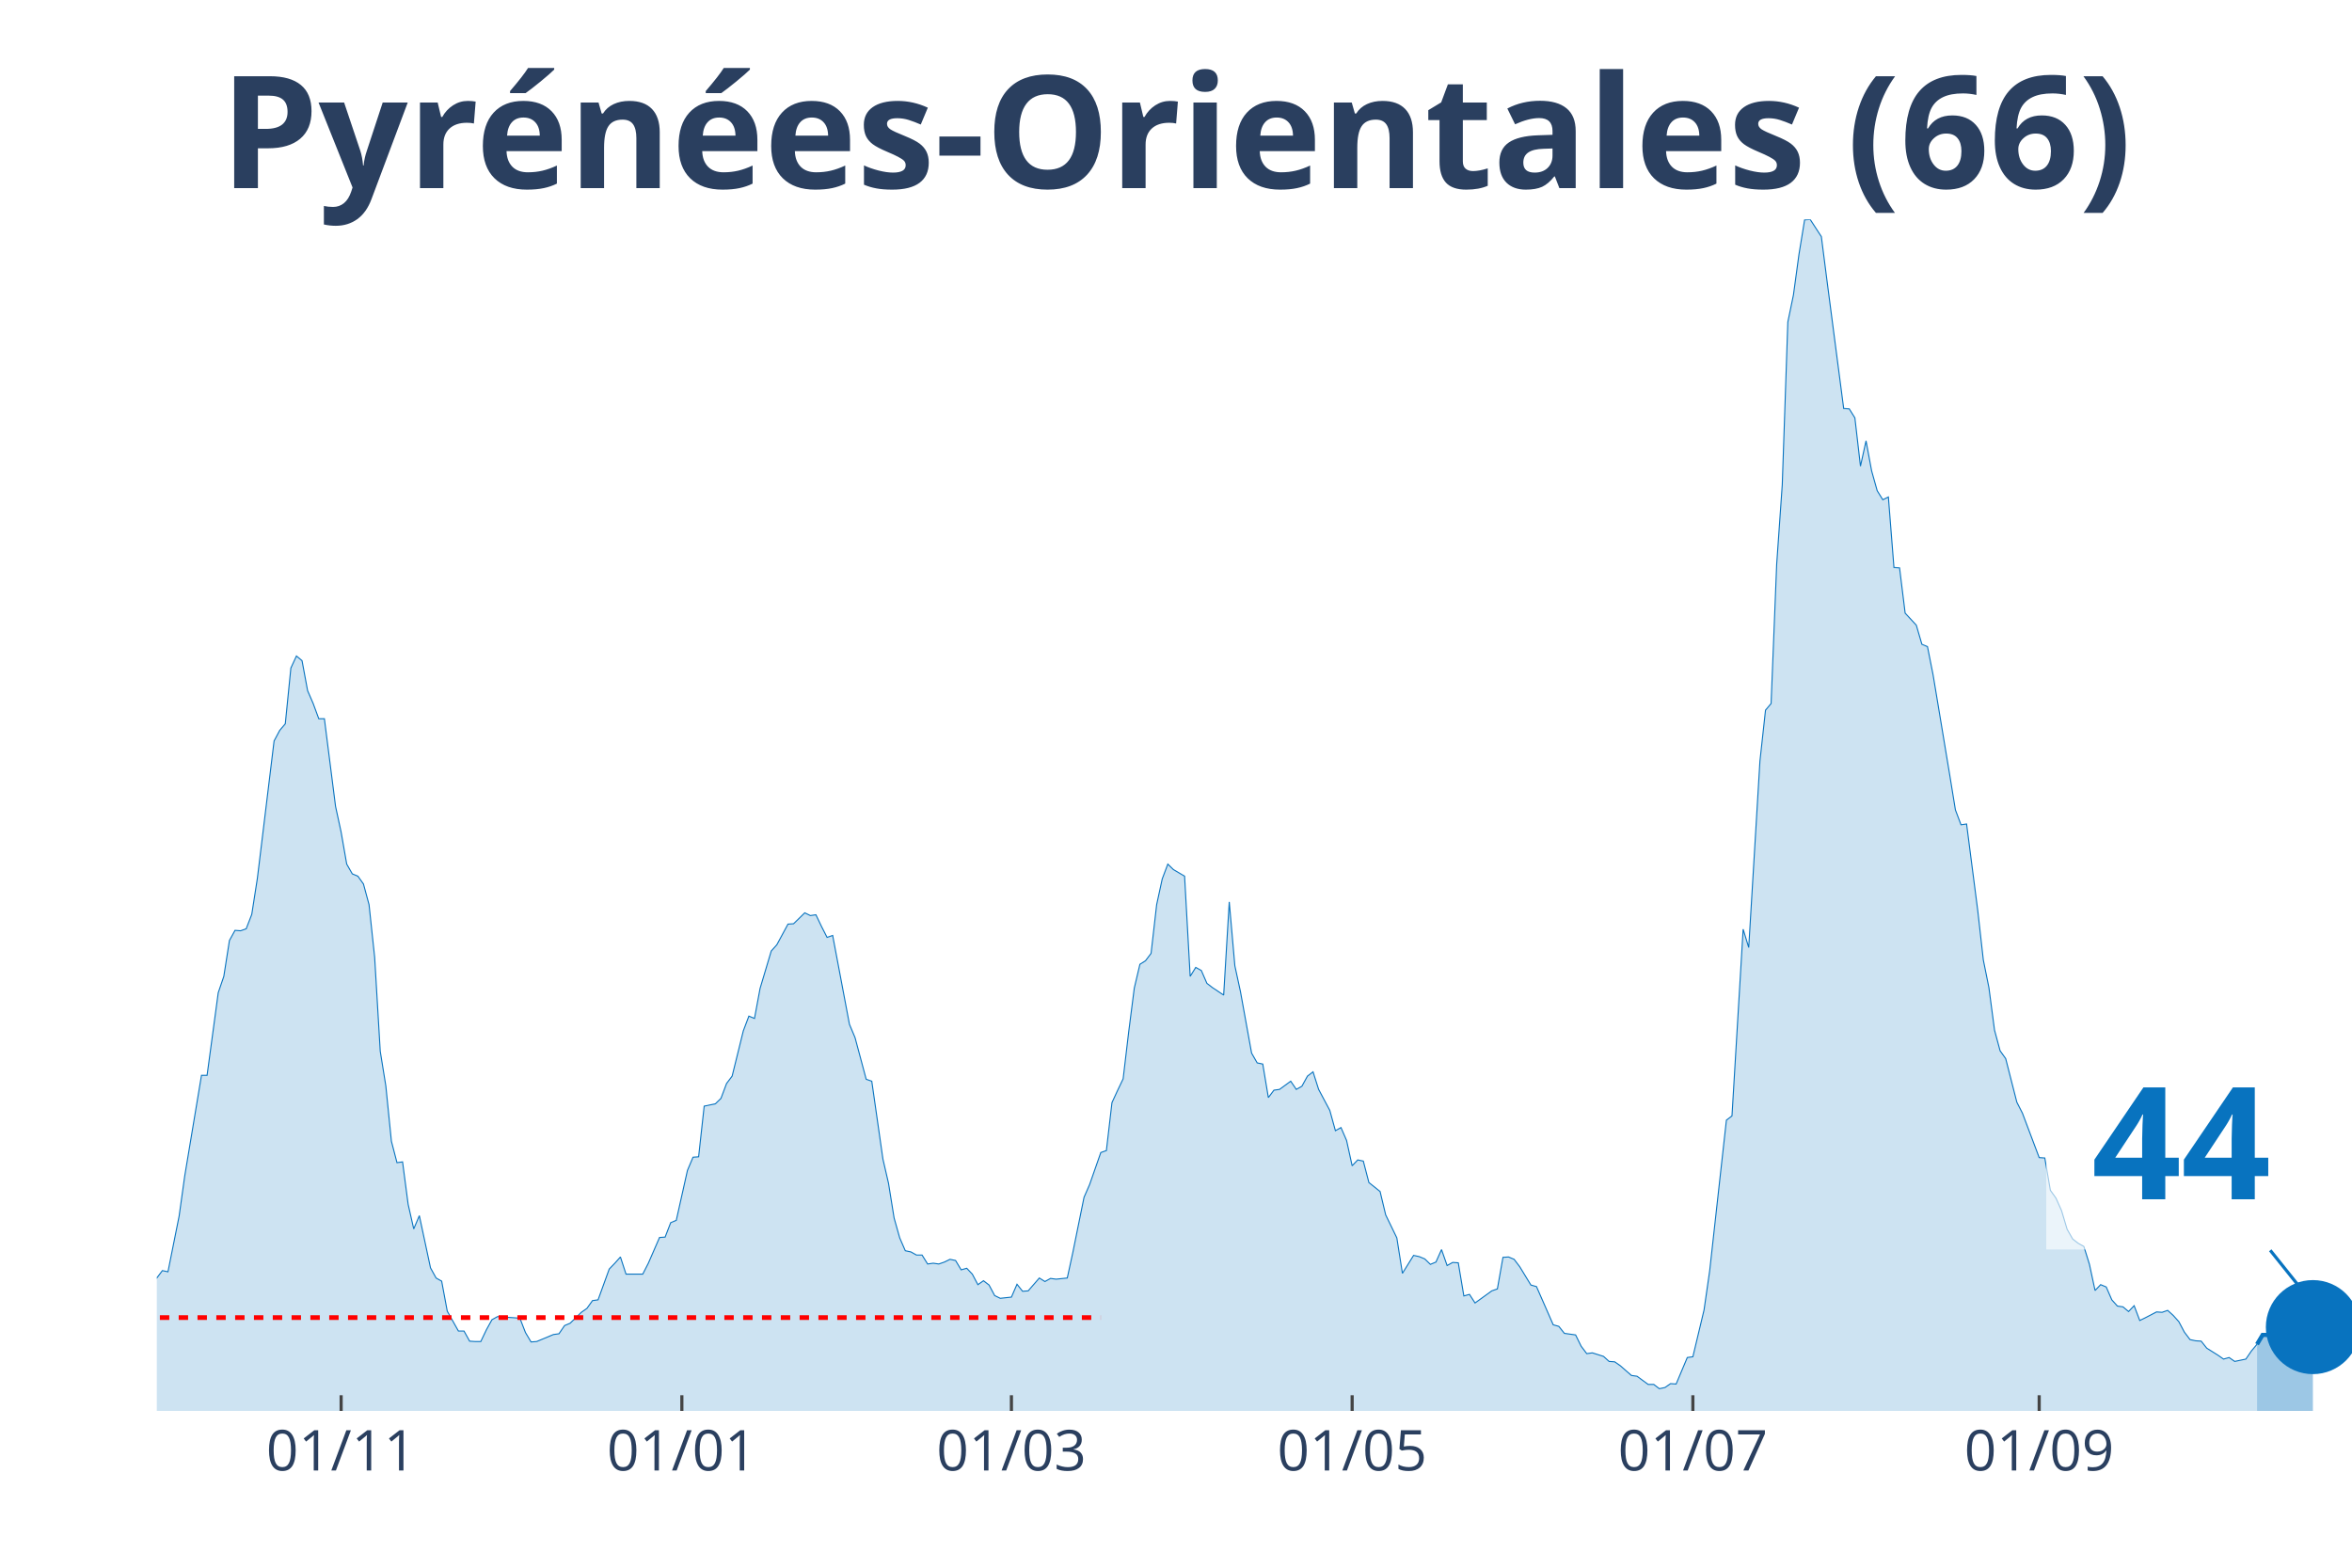
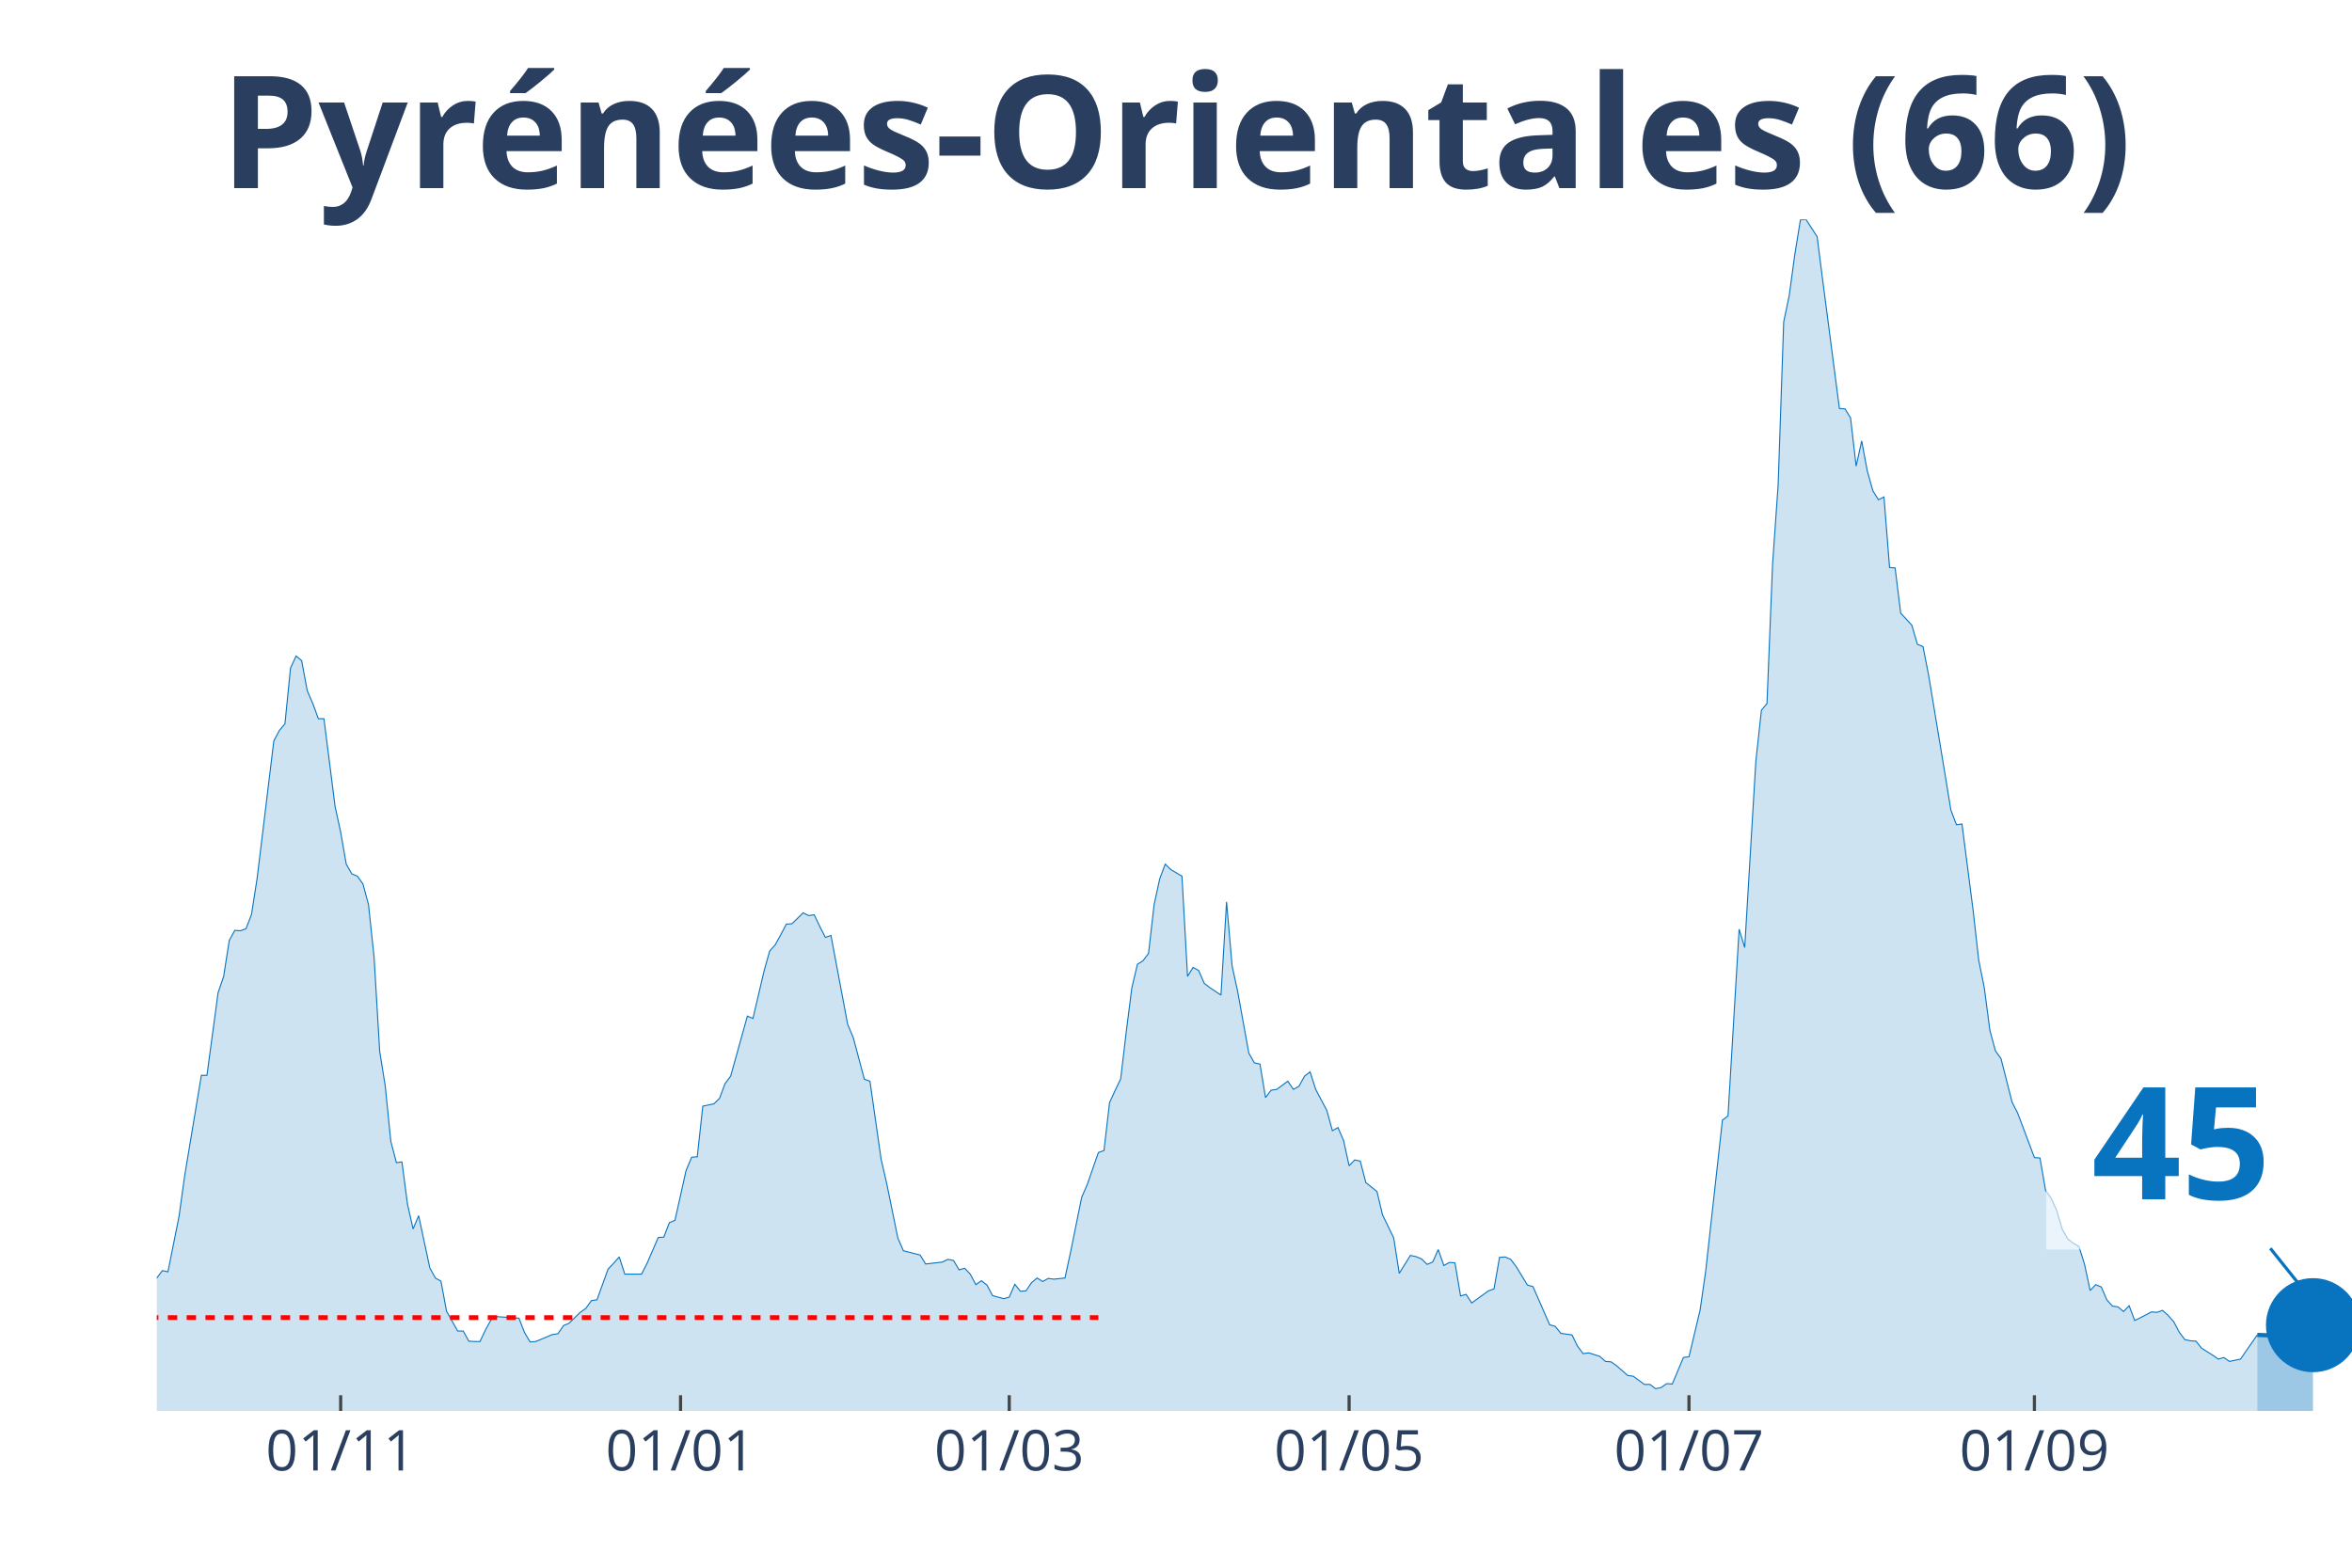
<svg xmlns="http://www.w3.org/2000/svg" class="main-svg" width="1125" height="750" style="" viewBox="0 0 750 500">
  <rect x="0" y="0" width="750" height="500" style="fill: rgb(0, 0, 0); fill-opacity: 0;" />
-   <defs id="defs-9bac50">
+   <defs id="defs-669d48">
    <g class="clips">
-       <clipPath id="clip9bac50xyplot" class="plotclip">
+       <clipPath id="clip669d48xyplot" class="plotclip">
        <rect width="700" height="380" />
      </clipPath>
-       <clipPath class="axesclip" id="clip9bac50x">
+       <clipPath class="axesclip" id="clip669d48x">
        <rect x="50" y="0" width="700" height="500" />
      </clipPath>
-       <clipPath class="axesclip" id="clip9bac50y">
+       <clipPath class="axesclip" id="clip669d48y">
        <rect x="0" y="70" width="750" height="380" />
      </clipPath>
-       <clipPath class="axesclip" id="clip9bac50xy">
+       <clipPath class="axesclip" id="clip669d48xy">
        <rect x="50" y="70" width="700" height="380" />
      </clipPath>
    </g>
    <g class="gradients" />
  </defs>
  <g class="bglayer">
    <rect class="bg" x="50" y="70" width="700" height="380" style="fill: rgb(0, 0, 0); fill-opacity: 0; stroke-width: 0;" />
  </g>
  <g class="layer-below">
    <g class="imagelayer" />
    <g class="shapelayer" />
  </g>
  <g class="cartesianlayer">
    <g class="subplot xy">
      <g class="layer-subplot">
        <g class="shapelayer" />
        <g class="imagelayer" />
      </g>
      <g class="gridlayer">
        <g class="x">
-           <path class="xgrid crisp" transform="translate(108.78,0)" d="M0,70v380" style="stroke: rgb(255, 255, 255); stroke-opacity: 1; stroke-width: 1px;" />
-           <path class="xgrid crisp" transform="translate(217.43,0)" d="M0,70v380" style="stroke: rgb(255, 255, 255); stroke-opacity: 1; stroke-width: 1px;" />
-           <path class="xgrid crisp" transform="translate(322.52,0)" d="M0,70v380" style="stroke: rgb(255, 255, 255); stroke-opacity: 1; stroke-width: 1px;" />
-           <path class="xgrid crisp" transform="translate(431.17,0)" d="M0,70v380" style="stroke: rgb(255, 255, 255); stroke-opacity: 1; stroke-width: 1px;" />
-           <path class="xgrid crisp" transform="translate(539.82,0)" d="M0,70v380" style="stroke: rgb(255, 255, 255); stroke-opacity: 1; stroke-width: 1px;" />
-           <path class="xgrid crisp" transform="translate(650.25,0)" d="M0,70v380" style="stroke: rgb(255, 255, 255); stroke-opacity: 1; stroke-width: 1px;" />
+           <path class="xgrid crisp" transform="translate(108.63,0)" d="M0,70v380" style="stroke: rgb(255, 255, 255); stroke-opacity: 1; stroke-width: 1px;" />
+           <path class="xgrid crisp" transform="translate(217.01,0)" d="M0,70v380" style="stroke: rgb(255, 255, 255); stroke-opacity: 1; stroke-width: 1px;" />
+           <path class="xgrid crisp" transform="translate(321.83,0)" d="M0,70v380" style="stroke: rgb(255, 255, 255); stroke-opacity: 1; stroke-width: 1px;" />
+           <path class="xgrid crisp" transform="translate(430.2,0)" d="M0,70v380" style="stroke: rgb(255, 255, 255); stroke-opacity: 1; stroke-width: 1px;" />
+           <path class="xgrid crisp" transform="translate(538.58,0)" d="M0,70v380" style="stroke: rgb(255, 255, 255); stroke-opacity: 1; stroke-width: 1px;" />
+           <path class="xgrid crisp" transform="translate(648.73,0)" d="M0,70v380" style="stroke: rgb(255, 255, 255); stroke-opacity: 1; stroke-width: 1px;" />
        </g>
        <g class="y" />
      </g>
      <g class="zerolinelayer" />
      <path class="xlines-below" />
      <path class="ylines-below" />
      <g class="overlines-below" />
      <g class="xaxislayer-below" />
      <g class="yaxislayer-below" />
      <g class="overaxes-below" />
-       <g class="plot" transform="translate(50, 70)" clip-path="url('#clip9bac50xyplot')">
+       <g class="plot" transform="translate(50, 70)" clip-path="url('#clip669d48xyplot')">
        <g class="scatterlayer mlayer">
-           <g class="trace scatter tracef3f93e" style="stroke-miterlimit: 2;">
+           <g class="trace scatter tracea73381" style="stroke-miterlimit: 2;">
            <g class="fills">
              <g>
-                 <path class="js-fill" d="M669.72,380L-242.24,380L-242.24,380L-124.68,378.76L-122.9,377.51L-115.78,376.15L-113.99,375.28L-110.43,376.15L-108.65,376.15L-103.31,377.51L-101.53,378.14L-83.72,375.77L-81.93,373.66L-76.59,370.18L-74.81,370.43L-71.25,368.81L-69.47,369.31L-65.9,367.32L-64.12,367.07L-60.56,362.22L-58.78,362.47L-55.22,355.26L-53.44,352.16L-49.87,339.6L-48.09,338.36L-46.31,338.23L-44.53,332.64L-42.75,330.53L-40.97,326.55L-39.19,328.54L-37.4,328.41L-35.62,326.18L-33.84,325.93L-32.06,329.53L-30.28,323.81L-28.5,325.06L-26.72,320.71L-23.16,323.81L-21.37,324.06L-19.59,319.09L-17.81,325.55L-16.03,325.43L-14.25,327.79L-10.69,329.66L-8.91,329.28L-7.12,336.87L-5.34,338.73L-1.78,339.97L0,337.61L1.78,335.25L3.56,335.62L7.12,317.85L8.91,305.04L14.25,272.97L16.03,272.97L19.59,246.62L21.37,241.4L23.16,229.96L24.94,226.73L26.72,226.86L28.5,226.23L30.28,221.64L32.06,210.2L37.4,166.32L39.19,162.96L40.97,160.85L42.75,143.07L44.53,139.22L46.31,140.71L48.09,150.28L49.87,154.39L51.65,159.23L53.44,159.23L57,187.2L58.78,195.41L60.56,205.6L62.34,208.71L64.12,209.45L65.9,211.94L67.68,218.53L69.47,235.31L71.25,265.27L73.03,276.33L74.81,293.98L76.59,300.82L78.37,300.57L80.15,314.12L81.93,321.95L83.72,317.72L87.28,334.38L89.06,337.61L90.84,338.61L92.62,348.18L96.18,354.52L97.96,354.52L99.75,357.75L101.53,357.87L103.31,357.87L105.09,354.14L106.87,350.91L108.65,349.92L115.78,350.42L117.56,355.01L119.34,358L121.12,357.87L126.46,355.64L128.24,355.39L130.03,352.78L131.81,352.03L135.37,348.55L137.15,347.31L138.93,344.82L140.71,344.57L144.27,334.75L146.06,332.89L147.84,330.9L149.62,336.37L154.96,336.37L156.74,332.89L160.31,324.68L162.09,324.56L163.87,319.96L165.65,319.21L169.21,303.3L170.99,299.08L172.77,298.95L174.55,282.79L178.12,282.05L179.9,280.31L181.68,275.58L183.46,273.22L187.02,258.8L188.8,254.08L190.59,254.82L192.37,245.25L195.93,233.32L197.71,231.33L201.27,224.74L203.05,224.62L206.62,221.14L208.4,222.01L210.18,221.76L211.96,225.49L213.74,228.97L215.52,228.35L220.87,256.69L222.65,260.92L226.21,274.22L227.99,274.84L231.55,299.7L233.33,307.41L235.11,318.47L236.9,324.81L238.68,328.91L240.46,329.28L242.24,330.28L244.02,330.28L245.8,333.14L247.58,332.89L249.36,333.14L251.15,332.52L252.93,331.65L254.71,332.02L256.49,335L258.27,334.5L260.05,336.37L261.83,339.73L263.61,338.48L265.39,339.85L267.18,343.21L268.96,344.08L272.52,343.7L274.3,339.6L276.08,341.84L277.86,341.71L281.42,337.61L283.21,338.73L284.99,337.74L286.77,337.98L290.33,337.61L292.11,329.41L295.67,311.88L297.46,307.78L301.02,297.59L302.8,296.96L304.58,281.67L306.36,277.82L308.14,274.09L309.92,259.05L311.7,245.13L313.49,237.55L315.27,236.43L317.05,234.07L318.83,218.53L320.61,210.32L322.39,205.6L324.17,207.34L327.74,209.45L329.52,241.4L331.3,238.54L333.08,239.54L334.86,243.64L336.64,245L340.2,247.37L341.98,217.66L343.77,238.04L345.55,246.25L349.11,265.89L350.89,269L352.67,269.37L354.45,280.06L356.23,277.7L358.02,277.45L361.58,274.84L363.36,277.45L365.14,276.45L366.92,273.22L368.7,271.85L370.48,277.45L374.05,284.16L375.83,290.62L377.61,289.63L379.39,293.73L381.17,301.81L382.95,299.95L384.73,300.32L386.51,307.16L390.08,310.02L391.86,317.47L395.42,324.81L397.2,336.12L400.76,330.4L402.54,330.78L404.33,331.52L406.11,333.26L407.89,332.52L409.67,328.54L411.45,333.63L413.23,332.64L415.01,332.76L416.79,343.33L418.58,342.83L420.36,345.57L425.7,341.71L427.48,341.09L429.26,331.02L431.04,330.9L432.82,331.65L434.61,334.01L438.17,339.85L439.95,340.35L445.29,352.53L447.07,353.03L448.85,355.26L450.64,355.51L452.42,355.76L454.2,359.37L455.98,361.73L457.76,361.48L461.32,362.6L463.1,364.21L464.89,364.34L466.67,365.58L470.23,368.69L472.01,368.94L475.57,371.55L477.35,371.55L479.13,372.91L480.92,372.54L482.7,371.3L484.48,371.42L488.04,362.97L489.82,362.72L493.38,347.81L495.17,335.37L500.51,287.27L502.29,285.9L505.85,226.36L507.63,232.2L511.2,172.78L512.98,156.5L514.76,154.39L516.54,110.01L518.32,84.65L520.1,32.69L521.88,24.12L523.66,11.06L525.45,0.12L527.23,0L530.79,5.47L532.57,19.39L537.91,60.29L539.69,60.41L541.48,63.27L543.26,78.68L545.04,70.61L546.82,80.18L548.6,86.52L550.38,89.38L552.16,88.51L553.94,111L555.73,111.13L557.51,125.55L561.07,129.4L562.85,135.49L564.63,136.24L566.41,145.19L571.76,177.38L573.54,188.32L575.32,193.05L577.1,192.8L580.66,220.39L582.44,236.18L584.22,245L586.01,258.55L587.79,265.14L589.57,267.63L593.13,281.55L594.91,285.03L600.25,299.2L602.04,299.33L603.82,309.64L605.6,312.13L607.38,316.11L609.16,322.07L610.94,325.18L612.72,326.55L614.5,327.54L616.28,333.26L618.07,341.59L619.85,339.73L621.63,340.47L623.41,344.57L625.19,346.56L626.97,346.81L628.75,348.3L630.53,346.44L632.32,351.16L634.1,350.29L637.66,348.43L639.44,348.55L641.22,347.93L643,349.55L644.78,351.53L646.56,354.89L648.35,357.25L650.13,357.63L651.91,357.75L653.69,359.99L657.25,362.22L659.03,363.47L660.81,362.97L662.6,364.21L666.16,363.47L667.94,360.86L669.72,358.74" style="fill: rgb(8, 115, 191); fill-opacity: 0.2; stroke-width: 0;" />
+                 <path class="js-fill" d="M669.8,380L-241.62,380L-241.62,380L-124.37,378.76L-122.59,377.51L-115.48,376.15L-113.71,375.28L-110.15,376.15L-108.38,376.15L-103.05,377.51L-101.27,378.14L-83.5,375.77L-81.73,373.66L-76.4,370.18L-74.62,370.43L-71.07,368.81L-69.29,369.31L-65.74,367.32L-63.96,367.07L-60.41,362.22L-58.63,362.47L-55.08,355.26L-53.3,352.16L-49.75,339.6L-47.97,338.36L-46.19,338.23L-44.42,332.64L-42.64,330.53L-40.86,326.55L-39.09,328.54L-37.31,328.41L-35.53,326.18L-33.76,325.93L-31.98,329.53L-30.2,323.81L-28.43,325.06L-26.65,320.71L-23.1,323.81L-21.32,324.06L-19.54,319.09L-17.77,325.55L-15.99,325.43L-14.21,327.79L-10.66,329.66L-8.88,329.28L-7.11,336.87L-5.33,338.73L-1.78,339.97L0,337.61L1.78,335.25L3.55,335.62L7.11,317.85L8.88,305.04L14.21,272.97L15.99,272.97L19.54,246.62L21.32,241.4L23.1,229.96L24.87,226.73L26.65,226.86L28.43,226.23L30.2,221.64L31.98,210.2L37.31,166.32L39.09,162.96L40.86,160.85L42.64,143.07L44.42,139.22L46.19,140.71L47.97,150.28L49.75,154.39L51.52,159.23L53.3,159.23L56.85,187.2L58.63,195.41L60.41,205.6L62.18,208.71L63.96,209.45L65.74,211.94L67.51,218.53L69.29,235.31L71.07,265.27L72.84,276.33L74.62,293.98L76.4,300.82L78.17,300.57L79.95,314.12L81.73,321.95L83.5,317.72L87.06,334.38L88.83,337.61L90.61,338.61L92.39,348.18L95.94,354.52L97.72,354.52L99.49,357.75L101.27,357.87L103.05,357.87L104.82,354.14L106.6,350.91L108.38,349.92L115.48,350.42L117.26,355.01L119.04,358L120.81,357.87L126.14,355.64L127.92,355.39L129.7,352.78L131.47,352.03L135.03,348.55L136.8,347.31L138.58,344.82L140.36,344.57L143.91,334.75L145.69,332.89L147.46,330.9L149.24,336.37L154.57,336.37L156.35,332.89L159.9,324.68L161.68,324.56L163.45,319.96L165.23,319.21L168.78,303.3L170.56,299.08L172.34,298.95L174.11,282.79L177.66,282.05L179.44,280.31L181.22,275.58L182.99,273.22L188.32,254.08L190.1,254.82L193.65,239.66L195.43,233.32L197.21,231.33L198.98,228.1L200.76,224.74L202.54,224.62L206.09,221.14L207.87,222.01L209.64,221.76L211.42,225.49L213.2,228.97L214.97,228.35L220.3,256.69L222.08,260.92L225.63,274.22L227.41,274.84L230.96,299.7L232.74,307.41L236.29,324.81L238.07,328.91L243.4,330.28L245.18,333.14L250.51,332.52L252.28,331.65L254.06,332.02L255.84,335L257.61,334.5L259.39,336.37L261.17,339.73L262.94,338.48L264.72,339.85L266.5,343.21L270.05,344.2L271.83,343.7L273.6,339.6L275.38,341.84L277.16,341.71L278.93,339.1L280.71,337.61L282.49,338.73L284.26,337.74L286.04,337.98L289.59,337.61L291.37,329.41L294.92,311.88L296.7,307.78L300.25,297.59L302.03,296.96L303.81,281.67L305.58,277.82L307.36,274.09L309.14,259.05L310.91,245.13L312.69,237.55L314.47,236.43L316.24,234.07L318.02,218.53L319.8,210.32L321.57,205.6L323.35,207.34L326.9,209.45L328.68,241.4L330.46,238.54L332.23,239.54L334.01,243.64L335.79,245L339.34,247.37L341.12,217.66L342.89,238.04L344.67,246.25L348.22,265.89L350,269L351.78,269.37L353.55,280.06L355.33,277.7L357.11,277.45L360.66,274.84L362.44,277.45L364.21,276.45L365.99,273.22L367.77,271.85L369.54,277.45L373.1,284.16L374.87,290.62L376.65,289.63L378.43,293.73L380.2,301.81L381.98,299.95L383.76,300.32L385.53,307.16L389.09,310.02L390.86,317.47L394.42,324.81L396.19,336.12L399.75,330.4L401.52,330.78L403.3,331.52L405.08,333.26L406.85,332.52L408.63,328.54L410.41,333.63L412.18,332.64L413.96,332.76L415.74,343.33L417.51,342.83L419.29,345.57L424.62,341.71L426.4,341.09L428.17,331.02L429.95,330.9L431.73,331.65L433.5,334.01L437.06,339.85L438.83,340.35L444.16,352.53L445.94,353.03L447.72,355.26L449.49,355.51L451.27,355.76L453.05,359.37L454.82,361.73L456.6,361.48L460.15,362.6L461.93,364.21L463.71,364.34L465.48,365.58L469.04,368.69L470.81,368.94L474.37,371.55L476.14,371.55L477.92,372.91L479.7,372.54L481.47,371.3L483.25,371.42L486.8,362.97L488.58,362.72L492.13,347.81L493.91,335.37L499.24,287.27L501.02,285.9L504.57,226.36L506.35,232.2L509.9,172.78L511.68,156.5L513.45,154.39L515.23,110.01L517.01,84.65L518.78,32.69L520.56,24.12L522.34,11.06L524.11,0.12L525.89,0L529.44,5.47L531.22,19.39L536.55,60.29L538.32,60.41L540.1,63.27L541.88,78.68L543.65,70.61L545.43,80.18L547.21,86.52L548.98,89.38L550.76,88.51L552.54,111L554.31,111.13L556.09,125.55L559.64,129.4L561.42,135.49L563.2,136.24L564.97,145.19L570.3,177.38L572.08,188.32L573.86,193.05L575.63,192.8L579.19,220.39L580.96,236.18L582.74,245L584.52,258.55L586.29,265.14L588.07,267.63L591.62,281.55L593.4,285.03L598.73,299.2L600.51,299.33L602.28,309.64L604.06,312.13L605.84,316.11L607.61,322.07L609.39,325.18L611.17,326.55L612.94,327.54L614.72,333.26L616.5,341.59L618.27,339.73L620.05,340.47L621.83,344.57L623.6,346.56L625.38,346.81L627.16,348.3L628.93,346.44L630.71,351.16L632.49,350.29L636.04,348.43L637.82,348.55L639.59,347.93L641.37,349.55L643.15,351.53L644.92,354.89L646.7,357.25L648.48,357.63L650.25,357.75L652.03,359.99L655.58,362.22L657.36,363.47L659.14,362.97L660.91,364.21L664.47,363.47L666.24,360.86L669.8,355.76" style="fill: rgb(8, 115, 191); fill-opacity: 0.2; stroke-width: 0;" />
              </g>
            </g>
            <g class="errorbars" />
            <g class="lines">
-               <path class="js-line" d="M-242.24,380L-124.68,378.76L-122.9,377.51L-115.78,376.15L-113.99,375.28L-110.43,376.15L-108.65,376.15L-103.31,377.51L-101.53,378.14L-83.72,375.77L-81.93,373.66L-76.59,370.18L-74.81,370.43L-71.25,368.81L-69.47,369.31L-65.9,367.32L-64.12,367.07L-60.56,362.22L-58.78,362.47L-55.22,355.26L-53.44,352.16L-49.87,339.6L-48.09,338.36L-46.31,338.23L-44.53,332.64L-42.75,330.53L-40.97,326.55L-39.19,328.54L-37.4,328.41L-35.62,326.18L-33.84,325.93L-32.06,329.53L-30.28,323.81L-28.5,325.06L-26.72,320.71L-23.16,323.81L-21.37,324.06L-19.59,319.09L-17.81,325.55L-16.03,325.43L-14.25,327.79L-10.69,329.66L-8.91,329.28L-7.12,336.87L-5.34,338.73L-1.78,339.97L0,337.61L1.78,335.25L3.56,335.62L7.12,317.85L8.91,305.04L14.25,272.97L16.03,272.97L19.59,246.62L21.37,241.4L23.16,229.96L24.94,226.73L26.72,226.86L28.5,226.23L30.28,221.64L32.06,210.2L37.4,166.32L39.19,162.96L40.97,160.85L42.75,143.07L44.53,139.22L46.31,140.71L48.09,150.28L49.87,154.39L51.65,159.23L53.44,159.23L57,187.2L58.78,195.41L60.56,205.6L62.34,208.71L64.12,209.45L65.9,211.94L67.68,218.53L69.47,235.31L71.25,265.27L73.03,276.33L74.81,293.98L76.59,300.82L78.37,300.57L80.15,314.12L81.93,321.95L83.72,317.72L87.28,334.38L89.06,337.61L90.84,338.61L92.62,348.18L96.18,354.52L97.96,354.52L99.75,357.75L101.53,357.87L103.31,357.87L105.09,354.14L106.87,350.91L108.65,349.92L115.78,350.42L117.56,355.01L119.34,358L121.12,357.87L126.46,355.64L128.24,355.39L130.03,352.78L131.81,352.03L135.37,348.55L137.15,347.31L138.93,344.82L140.71,344.57L144.27,334.75L146.06,332.89L147.84,330.9L149.62,336.37L154.96,336.37L156.74,332.89L160.31,324.68L162.09,324.56L163.87,319.96L165.65,319.21L169.21,303.3L170.99,299.08L172.77,298.95L174.55,282.79L178.12,282.05L179.9,280.31L181.68,275.58L183.46,273.22L187.02,258.8L188.8,254.08L190.59,254.82L192.37,245.25L195.93,233.32L197.71,231.33L201.27,224.74L203.05,224.62L206.62,221.14L208.4,222.01L210.18,221.76L211.96,225.49L213.74,228.97L215.52,228.35L220.87,256.69L222.65,260.92L226.21,274.22L227.99,274.84L231.55,299.7L233.33,307.41L235.11,318.47L236.9,324.81L238.68,328.91L240.46,329.28L242.24,330.28L244.02,330.28L245.8,333.14L247.58,332.89L249.36,333.14L251.15,332.52L252.93,331.65L254.71,332.02L256.49,335L258.27,334.5L260.05,336.37L261.83,339.73L263.61,338.48L265.39,339.85L267.18,343.21L268.96,344.08L272.52,343.7L274.3,339.6L276.08,341.84L277.86,341.71L281.42,337.61L283.21,338.73L284.99,337.74L286.77,337.98L290.33,337.61L292.11,329.41L295.67,311.88L297.46,307.78L301.02,297.59L302.8,296.96L304.58,281.67L306.36,277.82L308.14,274.09L309.92,259.05L311.7,245.13L313.49,237.55L315.27,236.43L317.05,234.07L318.83,218.53L320.61,210.32L322.39,205.6L324.17,207.34L327.74,209.45L329.52,241.4L331.3,238.54L333.08,239.54L334.86,243.64L336.64,245L340.2,247.37L341.98,217.66L343.77,238.04L345.55,246.25L349.11,265.89L350.89,269L352.67,269.37L354.45,280.06L356.23,277.7L358.02,277.45L361.58,274.84L363.36,277.45L365.14,276.45L366.92,273.22L368.7,271.85L370.48,277.45L374.05,284.16L375.83,290.62L377.61,289.63L379.39,293.73L381.17,301.81L382.95,299.95L384.73,300.32L386.51,307.16L390.08,310.02L391.86,317.47L395.42,324.81L397.2,336.12L400.76,330.4L402.54,330.78L404.33,331.52L406.11,333.26L407.89,332.52L409.67,328.54L411.45,333.63L413.23,332.64L415.01,332.76L416.79,343.33L418.58,342.83L420.36,345.57L425.7,341.71L427.48,341.09L429.26,331.02L431.04,330.9L432.82,331.65L434.61,334.01L438.17,339.85L439.95,340.35L445.29,352.53L447.07,353.03L448.85,355.26L450.64,355.51L452.42,355.76L454.2,359.37L455.98,361.73L457.76,361.48L461.32,362.6L463.1,364.21L464.89,364.34L466.67,365.58L470.23,368.69L472.01,368.94L475.57,371.55L477.35,371.55L479.13,372.91L480.92,372.54L482.7,371.3L484.48,371.42L488.04,362.97L489.82,362.72L493.38,347.81L495.17,335.37L500.51,287.27L502.29,285.9L505.85,226.36L507.63,232.2L511.2,172.78L512.98,156.5L514.76,154.39L516.54,110.01L518.32,84.65L520.1,32.69L521.88,24.12L523.66,11.06L525.45,0.12L527.23,0L530.79,5.47L532.57,19.39L537.91,60.29L539.69,60.41L541.48,63.27L543.26,78.68L545.04,70.61L546.82,80.18L548.6,86.52L550.38,89.38L552.16,88.51L553.94,111L555.73,111.13L557.51,125.55L561.07,129.4L562.85,135.49L564.63,136.24L566.41,145.19L571.76,177.38L573.54,188.32L575.32,193.05L577.1,192.8L580.66,220.39L582.44,236.18L584.22,245L586.01,258.55L587.79,265.14L589.57,267.63L593.13,281.55L594.91,285.03L600.25,299.2L602.04,299.33L603.82,309.64L605.6,312.13L607.38,316.11L609.16,322.07L610.94,325.18L612.72,326.55L614.5,327.54L616.28,333.26L618.07,341.59L619.85,339.73L621.63,340.47L623.41,344.57L625.19,346.56L626.97,346.81L628.75,348.3L630.53,346.44L632.32,351.16L634.1,350.29L637.66,348.43L639.44,348.55L641.22,347.93L643,349.55L644.78,351.53L646.56,354.89L648.35,357.25L650.13,357.63L651.91,357.75L653.69,359.99L657.25,362.22L659.03,363.47L660.81,362.97L662.6,364.21L666.16,363.47L667.94,360.86L669.72,358.74" style="vector-effect: non-scaling-stroke; fill: none; stroke: rgb(8, 115, 191); stroke-opacity: 1; stroke-width: 0.5px; opacity: 1;" />
+               <path class="js-line" d="M-241.62,380L-124.37,378.76L-122.59,377.51L-115.48,376.15L-113.71,375.28L-110.15,376.15L-108.38,376.15L-103.05,377.51L-101.27,378.14L-83.5,375.77L-81.73,373.66L-76.4,370.18L-74.62,370.43L-71.07,368.81L-69.29,369.31L-65.74,367.32L-63.96,367.07L-60.41,362.22L-58.63,362.47L-55.08,355.26L-53.3,352.16L-49.75,339.6L-47.97,338.36L-46.19,338.23L-44.42,332.64L-42.64,330.53L-40.86,326.55L-39.09,328.54L-37.31,328.41L-35.53,326.18L-33.76,325.93L-31.98,329.53L-30.2,323.81L-28.43,325.06L-26.65,320.71L-23.1,323.81L-21.32,324.06L-19.54,319.09L-17.77,325.55L-15.99,325.43L-14.21,327.79L-10.66,329.66L-8.88,329.28L-7.11,336.87L-5.33,338.73L-1.78,339.97L0,337.61L1.78,335.25L3.55,335.62L7.11,317.85L8.88,305.04L14.21,272.97L15.99,272.97L19.54,246.62L21.32,241.4L23.1,229.96L24.87,226.73L26.65,226.86L28.43,226.23L30.2,221.64L31.98,210.2L37.31,166.32L39.09,162.96L40.86,160.85L42.64,143.07L44.42,139.22L46.19,140.71L47.97,150.28L49.75,154.39L51.52,159.23L53.3,159.23L56.85,187.2L58.63,195.41L60.41,205.6L62.18,208.71L63.96,209.45L65.74,211.94L67.51,218.53L69.29,235.31L71.07,265.27L72.84,276.33L74.62,293.98L76.4,300.82L78.17,300.57L79.95,314.12L81.73,321.95L83.5,317.72L87.06,334.38L88.83,337.61L90.61,338.61L92.39,348.18L95.94,354.52L97.72,354.52L99.49,357.75L101.27,357.87L103.05,357.87L104.82,354.14L106.6,350.91L108.38,349.92L115.48,350.42L117.26,355.01L119.04,358L120.81,357.87L126.14,355.64L127.92,355.39L129.7,352.78L131.47,352.03L135.03,348.55L136.8,347.31L138.58,344.82L140.36,344.57L143.91,334.75L145.69,332.89L147.46,330.9L149.24,336.37L154.57,336.37L156.35,332.89L159.9,324.68L161.68,324.56L163.45,319.96L165.23,319.21L168.78,303.3L170.56,299.08L172.34,298.95L174.11,282.79L177.66,282.05L179.44,280.31L181.22,275.58L182.99,273.22L188.32,254.08L190.1,254.82L193.65,239.66L195.43,233.32L197.21,231.33L198.98,228.1L200.76,224.74L202.54,224.62L206.09,221.14L207.87,222.01L209.64,221.76L211.42,225.49L213.2,228.97L214.97,228.35L220.3,256.69L222.08,260.92L225.63,274.22L227.41,274.84L230.96,299.7L232.74,307.41L236.29,324.81L238.07,328.91L243.4,330.28L245.18,333.14L250.51,332.52L252.28,331.65L254.06,332.02L255.84,335L257.61,334.5L259.39,336.37L261.17,339.73L262.94,338.48L264.72,339.85L266.5,343.21L270.05,344.2L271.83,343.7L273.6,339.6L275.38,341.84L277.16,341.71L278.93,339.1L280.71,337.61L282.49,338.73L284.26,337.74L286.04,337.98L289.59,337.61L291.37,329.41L294.92,311.88L296.7,307.78L300.25,297.59L302.03,296.96L303.81,281.67L305.58,277.82L307.36,274.09L309.14,259.05L310.91,245.13L312.69,237.55L314.47,236.43L316.24,234.07L318.02,218.53L319.8,210.32L321.57,205.6L323.35,207.34L326.9,209.45L328.68,241.4L330.46,238.54L332.23,239.54L334.01,243.64L335.79,245L339.34,247.37L341.12,217.66L342.89,238.04L344.67,246.25L348.22,265.89L350,269L351.78,269.37L353.55,280.06L355.33,277.7L357.11,277.45L360.66,274.84L362.44,277.45L364.21,276.45L365.99,273.22L367.77,271.85L369.54,277.45L373.1,284.16L374.87,290.62L376.65,289.63L378.43,293.73L380.2,301.81L381.98,299.95L383.76,300.32L385.53,307.16L389.09,310.02L390.86,317.47L394.42,324.81L396.19,336.12L399.75,330.4L401.52,330.78L403.3,331.52L405.08,333.26L406.85,332.52L408.63,328.54L410.41,333.63L412.18,332.64L413.96,332.76L415.74,343.33L417.51,342.83L419.29,345.57L424.62,341.71L426.4,341.09L428.17,331.02L429.95,330.9L431.73,331.65L433.5,334.01L437.06,339.85L438.83,340.35L444.16,352.53L445.94,353.03L447.72,355.26L449.49,355.51L451.27,355.76L453.05,359.37L454.82,361.73L456.6,361.48L460.15,362.6L461.93,364.21L463.71,364.34L465.48,365.58L469.04,368.69L470.81,368.94L474.37,371.55L476.14,371.55L477.92,372.91L479.7,372.54L481.47,371.3L483.25,371.42L486.8,362.97L488.58,362.72L492.13,347.81L493.91,335.37L499.24,287.27L501.02,285.9L504.57,226.36L506.35,232.2L509.9,172.78L511.68,156.5L513.45,154.39L515.23,110.01L517.01,84.65L518.78,32.69L520.56,24.12L522.34,11.06L524.11,0.12L525.89,0L529.44,5.47L531.22,19.39L536.55,60.29L538.32,60.41L540.1,63.27L541.88,78.68L543.65,70.61L545.43,80.18L547.21,86.52L548.98,89.38L550.76,88.51L552.54,111L554.31,111.13L556.09,125.55L559.64,129.4L561.42,135.49L563.2,136.24L564.97,145.19L570.3,177.38L572.08,188.32L573.86,193.05L575.63,192.8L579.19,220.39L580.96,236.18L582.74,245L584.52,258.55L586.29,265.14L588.07,267.63L591.62,281.55L593.4,285.03L598.73,299.2L600.51,299.33L602.28,309.64L604.06,312.13L605.84,316.11L607.61,322.07L609.39,325.18L611.17,326.55L612.94,327.54L614.72,333.26L616.5,341.59L618.27,339.73L620.05,340.47L621.83,344.57L623.6,346.56L625.38,346.81L627.16,348.3L628.93,346.44L630.71,351.16L632.49,350.29L636.04,348.43L637.82,348.55L639.59,347.93L641.37,349.55L643.15,351.53L644.92,354.89L646.7,357.25L648.48,357.63L650.25,357.75L652.03,359.99L655.58,362.22L657.36,363.47L659.14,362.97L660.91,364.21L664.47,363.47L666.24,360.86L669.8,355.76" style="vector-effect: non-scaling-stroke; fill: none; stroke: rgb(8, 115, 191); stroke-opacity: 1; stroke-width: 0.5px; opacity: 1;" />
            </g>
            <g class="points" />
            <g class="text" />
          </g>
-           <g class="trace scatter trace5dee90" style="stroke-miterlimit: 2;">
+           <g class="trace scatter tracea687e5" style="stroke-miterlimit: 2;">
            <g class="fills">
              <g>
-                 <path class="js-fill" d="M687.53,380L669.72,380L669.72,358.74L671.5,355.76L673.28,355.76L675.06,356.38L676.84,356.13L678.63,356.01L680.41,358L682.19,357L683.97,357.63L687.53,353.27" style="fill: rgb(8, 115, 191); fill-opacity: 0.4; stroke-width: 0;" />
+                 <path class="js-fill" d="M687.56,380L669.8,380L669.8,355.76L676.9,356.01L678.68,358L680.46,357L682.23,357.63L685.79,353.27L687.56,352.65" style="fill: rgb(8, 115, 191); fill-opacity: 0.4; stroke-width: 0;" />
              </g>
            </g>
            <g class="errorbars" />
            <g class="lines">
-               <path class="js-line" d="M669.72,358.74L671.5,355.76L673.28,355.76L675.06,356.38L676.84,356.13L678.63,356.01L680.41,358L682.19,357L683.97,357.63L687.53,353.27" style="vector-effect: non-scaling-stroke; fill: none; stroke: rgb(8, 115, 191); stroke-opacity: 1; stroke-width: 2px; opacity: 1;" />
+               <path class="js-line" d="M669.8,355.76L676.9,356.01L678.68,358L680.46,357L682.23,357.63L685.79,353.27L687.56,352.65" style="vector-effect: non-scaling-stroke; fill: none; stroke: rgb(8, 115, 191); stroke-opacity: 1; stroke-width: 2px; opacity: 1;" />
            </g>
            <g class="points" />
            <g class="text" />
          </g>
-           <g class="trace scatter trace59bbbe" style="stroke-miterlimit: 2; opacity: 1;">
+           <g class="trace scatter trace7b43b8" style="stroke-miterlimit: 2; opacity: 1;">
            <g class="fills" />
            <g class="errorbars" />
            <g class="lines" />
            <g class="points">
-               <path class="point" transform="translate(687.53,353.27)" d="M15,0A15,15 0 1,1 0,-15A15,15 0 0,1 15,0Z" style="opacity: 1; stroke-width: 0px; fill: rgb(8, 115, 191); fill-opacity: 1;" />
+               <path class="point" transform="translate(687.56,352.65)" d="M15,0A15,15 0 1,1 0,-15A15,15 0 0,1 15,0Z" style="opacity: 1; stroke-width: 0px; fill: rgb(8, 115, 191); fill-opacity: 1;" />
            </g>
            <g class="text" />
          </g>
        </g>
      </g>
      <g class="overplot" />
      <path class="xlines-above crisp" style="fill: none; stroke-width: 1px; stroke: rgb(0, 0, 0); stroke-opacity: 0;" d="" />
      <path class="ylines-above crisp" style="fill: none;" d="M0,0" />
      <g class="overlines-above" />
      <g class="xaxislayer-above">
-         <path class="xtick ticks crisp" d="M0,450v-5" transform="translate(108.78,0)" style="stroke: rgb(68, 68, 68); stroke-opacity: 1; stroke-width: 1px;" />
-         <path class="xtick ticks crisp" d="M0,450v-5" transform="translate(217.43,0)" style="stroke: rgb(68, 68, 68); stroke-opacity: 1; stroke-width: 1px;" />
-         <path class="xtick ticks crisp" d="M0,450v-5" transform="translate(322.52,0)" style="stroke: rgb(68, 68, 68); stroke-opacity: 1; stroke-width: 1px;" />
-         <path class="xtick ticks crisp" d="M0,450v-5" transform="translate(431.17,0)" style="stroke: rgb(68, 68, 68); stroke-opacity: 1; stroke-width: 1px;" />
-         <path class="xtick ticks crisp" d="M0,450v-5" transform="translate(539.82,0)" style="stroke: rgb(68, 68, 68); stroke-opacity: 1; stroke-width: 1px;" />
-         <path class="xtick ticks crisp" d="M0,450v-5" transform="translate(650.25,0)" style="stroke: rgb(68, 68, 68); stroke-opacity: 1; stroke-width: 1px;" />
+         <path class="xtick ticks crisp" d="M0,450v-5" transform="translate(108.63,0)" style="stroke: rgb(68, 68, 68); stroke-opacity: 1; stroke-width: 1px;" />
+         <path class="xtick ticks crisp" d="M0,450v-5" transform="translate(217.01,0)" style="stroke: rgb(68, 68, 68); stroke-opacity: 1; stroke-width: 1px;" />
+         <path class="xtick ticks crisp" d="M0,450v-5" transform="translate(321.83,0)" style="stroke: rgb(68, 68, 68); stroke-opacity: 1; stroke-width: 1px;" />
+         <path class="xtick ticks crisp" d="M0,450v-5" transform="translate(430.2,0)" style="stroke: rgb(68, 68, 68); stroke-opacity: 1; stroke-width: 1px;" />
+         <path class="xtick ticks crisp" d="M0,450v-5" transform="translate(538.58,0)" style="stroke: rgb(68, 68, 68); stroke-opacity: 1; stroke-width: 1px;" />
+         <path class="xtick ticks crisp" d="M0,450v-5" transform="translate(648.73,0)" style="stroke: rgb(68, 68, 68); stroke-opacity: 1; stroke-width: 1px;" />
        <g class="xtick">
-           <text text-anchor="middle" x="0" y="469" transform="translate(108.78,0)" style="font-family: 'Open Sans', verdana, arial, sans-serif; font-size: 18px; fill: rgb(42, 63, 95); fill-opacity: 1; white-space: pre;">01/11</text>
+           <text text-anchor="middle" x="0" y="469" transform="translate(108.63,0)" style="font-family: 'Open Sans', verdana, arial, sans-serif; font-size: 18px; fill: rgb(42, 63, 95); fill-opacity: 1; white-space: pre;">01/11</text>
        </g>
        <g class="xtick">
-           <text text-anchor="middle" x="0" y="469" transform="translate(217.43,0)" style="font-family: 'Open Sans', verdana, arial, sans-serif; font-size: 18px; fill: rgb(42, 63, 95); fill-opacity: 1; white-space: pre;">01/01</text>
+           <text text-anchor="middle" x="0" y="469" transform="translate(217.01,0)" style="font-family: 'Open Sans', verdana, arial, sans-serif; font-size: 18px; fill: rgb(42, 63, 95); fill-opacity: 1; white-space: pre;">01/01</text>
        </g>
        <g class="xtick">
-           <text text-anchor="middle" x="0" y="469" transform="translate(322.52,0)" style="font-family: 'Open Sans', verdana, arial, sans-serif; font-size: 18px; fill: rgb(42, 63, 95); fill-opacity: 1; white-space: pre;">01/03</text>
+           <text text-anchor="middle" x="0" y="469" transform="translate(321.83,0)" style="font-family: 'Open Sans', verdana, arial, sans-serif; font-size: 18px; fill: rgb(42, 63, 95); fill-opacity: 1; white-space: pre;">01/03</text>
        </g>
        <g class="xtick">
-           <text text-anchor="middle" x="0" y="469" transform="translate(431.17,0)" style="font-family: 'Open Sans', verdana, arial, sans-serif; font-size: 18px; fill: rgb(42, 63, 95); fill-opacity: 1; white-space: pre;">01/05</text>
+           <text text-anchor="middle" x="0" y="469" transform="translate(430.2,0)" style="font-family: 'Open Sans', verdana, arial, sans-serif; font-size: 18px; fill: rgb(42, 63, 95); fill-opacity: 1; white-space: pre;">01/05</text>
        </g>
        <g class="xtick">
-           <text text-anchor="middle" x="0" y="469" transform="translate(539.82,0)" style="font-family: 'Open Sans', verdana, arial, sans-serif; font-size: 18px; fill: rgb(42, 63, 95); fill-opacity: 1; white-space: pre;">01/07</text>
+           <text text-anchor="middle" x="0" y="469" transform="translate(538.58,0)" style="font-family: 'Open Sans', verdana, arial, sans-serif; font-size: 18px; fill: rgb(42, 63, 95); fill-opacity: 1; white-space: pre;">01/07</text>
        </g>
        <g class="xtick">
-           <text text-anchor="middle" x="0" y="469" transform="translate(650.25,0)" style="font-family: 'Open Sans', verdana, arial, sans-serif; font-size: 18px; fill: rgb(42, 63, 95); fill-opacity: 1; white-space: pre;">01/09</text>
+           <text text-anchor="middle" x="0" y="469" transform="translate(648.73,0)" style="font-family: 'Open Sans', verdana, arial, sans-serif; font-size: 18px; fill: rgb(42, 63, 95); fill-opacity: 1; white-space: pre;">01/09</text>
        </g>
      </g>
      <g class="yaxislayer-above" />
      <g class="overaxes-above" />
    </g>
  </g>
  <g class="polarlayer" />
  <g class="ternarylayer" />
  <g class="geolayer" />
  <g class="funnelarealayer" />
  <g class="pielayer" />
  <g class="treemaplayer" />
  <g class="sunburstlayer" />
  <g class="glimages" />
-   <defs id="topdefs-9bac50">
+   <defs id="topdefs-669d48">
    <g class="clips" />
  </defs>
  <g class="layer-above">
    <g class="imagelayer" />
    <g class="shapelayer">
-       <path data-index="0" fill-rule="evenodd" d="M-951.02,420.23L351.02,420.23" clip-path="url('#clip9bac50xy')" style="opacity: 1; stroke: rgb(255, 0, 0); stroke-opacity: 1; fill: rgb(0, 0, 0); fill-opacity: 0; stroke-dasharray: 3px, 3px; stroke-width: 1.5px;" />
+       <path data-index="0" fill-rule="evenodd" d="M-948.48,420.23L350.25,420.23" clip-path="url('#clip669d48xy')" style="opacity: 1; stroke: rgb(255, 0, 0); stroke-opacity: 1; fill: rgb(0, 0, 0); fill-opacity: 0; stroke-dasharray: 3px, 3px; stroke-width: 1.5px;" />
    </g>
  </g>
  <g class="infolayer">
    <g class="g-gtitle">
      <text class="gtitle" x="375" y="25" text-anchor="middle" dy="0.7em" style="font-family: 'Open Sans', verdana, arial, sans-serif; font-size: 50px; fill: rgb(42, 63, 95); opacity: 1; font-weight: normal; white-space: pre;">
        <tspan style="font-weight:bold">Pyrénées-Orientales (66)</tspan>
      </text>
    </g>
    <g class="g-xtitle" />
    <g class="annotation" data-index="0" style="opacity: 1;">
-       <g class="annotation-text-g" transform="rotate(0,695.53,363.27)">
+       <g class="annotation-text-g" transform="rotate(0,695.56,362.65)">
        <g class="cursor-pointer" transform="translate(652, 327)">
          <rect class="bg" x="0.5" y="0.5" width="86" height="71" style="stroke-width: 1px; stroke: rgb(0, 0, 0); stroke-opacity: 0; fill: rgb(255, 255, 255); fill-opacity: 0.6;" />
          <text class="annotation-text" text-anchor="middle" x="43.531" y="55.5" style="font-family: 'Open Sans', verdana, arial, sans-serif; font-size: 50px; fill: rgb(8, 115, 191); fill-opacity: 1; white-space: pre;">
-             <tspan style="font-weight:bold">44 </tspan>
+             <tspan style="font-weight:bold">45 </tspan>
          </text>
        </g>
      </g>
      <g class="annotation-arrow-g" style="opacity: 1;">
-         <path d="M723.93,398.77L735.53,413.27" style="stroke-width: 1px; stroke: rgb(8, 115, 191); stroke-opacity: 1; stroke-dasharray: 0px, 0px, 18.569px, 18.569px;" />
+         <path d="M723.96,398.15L735.56,412.65" style="stroke-width: 1px; stroke: rgb(8, 115, 191); stroke-opacity: 1; stroke-dasharray: 0px, 0px, 18.569px, 18.569px;" />
      </g>
    </g>
  </g>
</svg>
